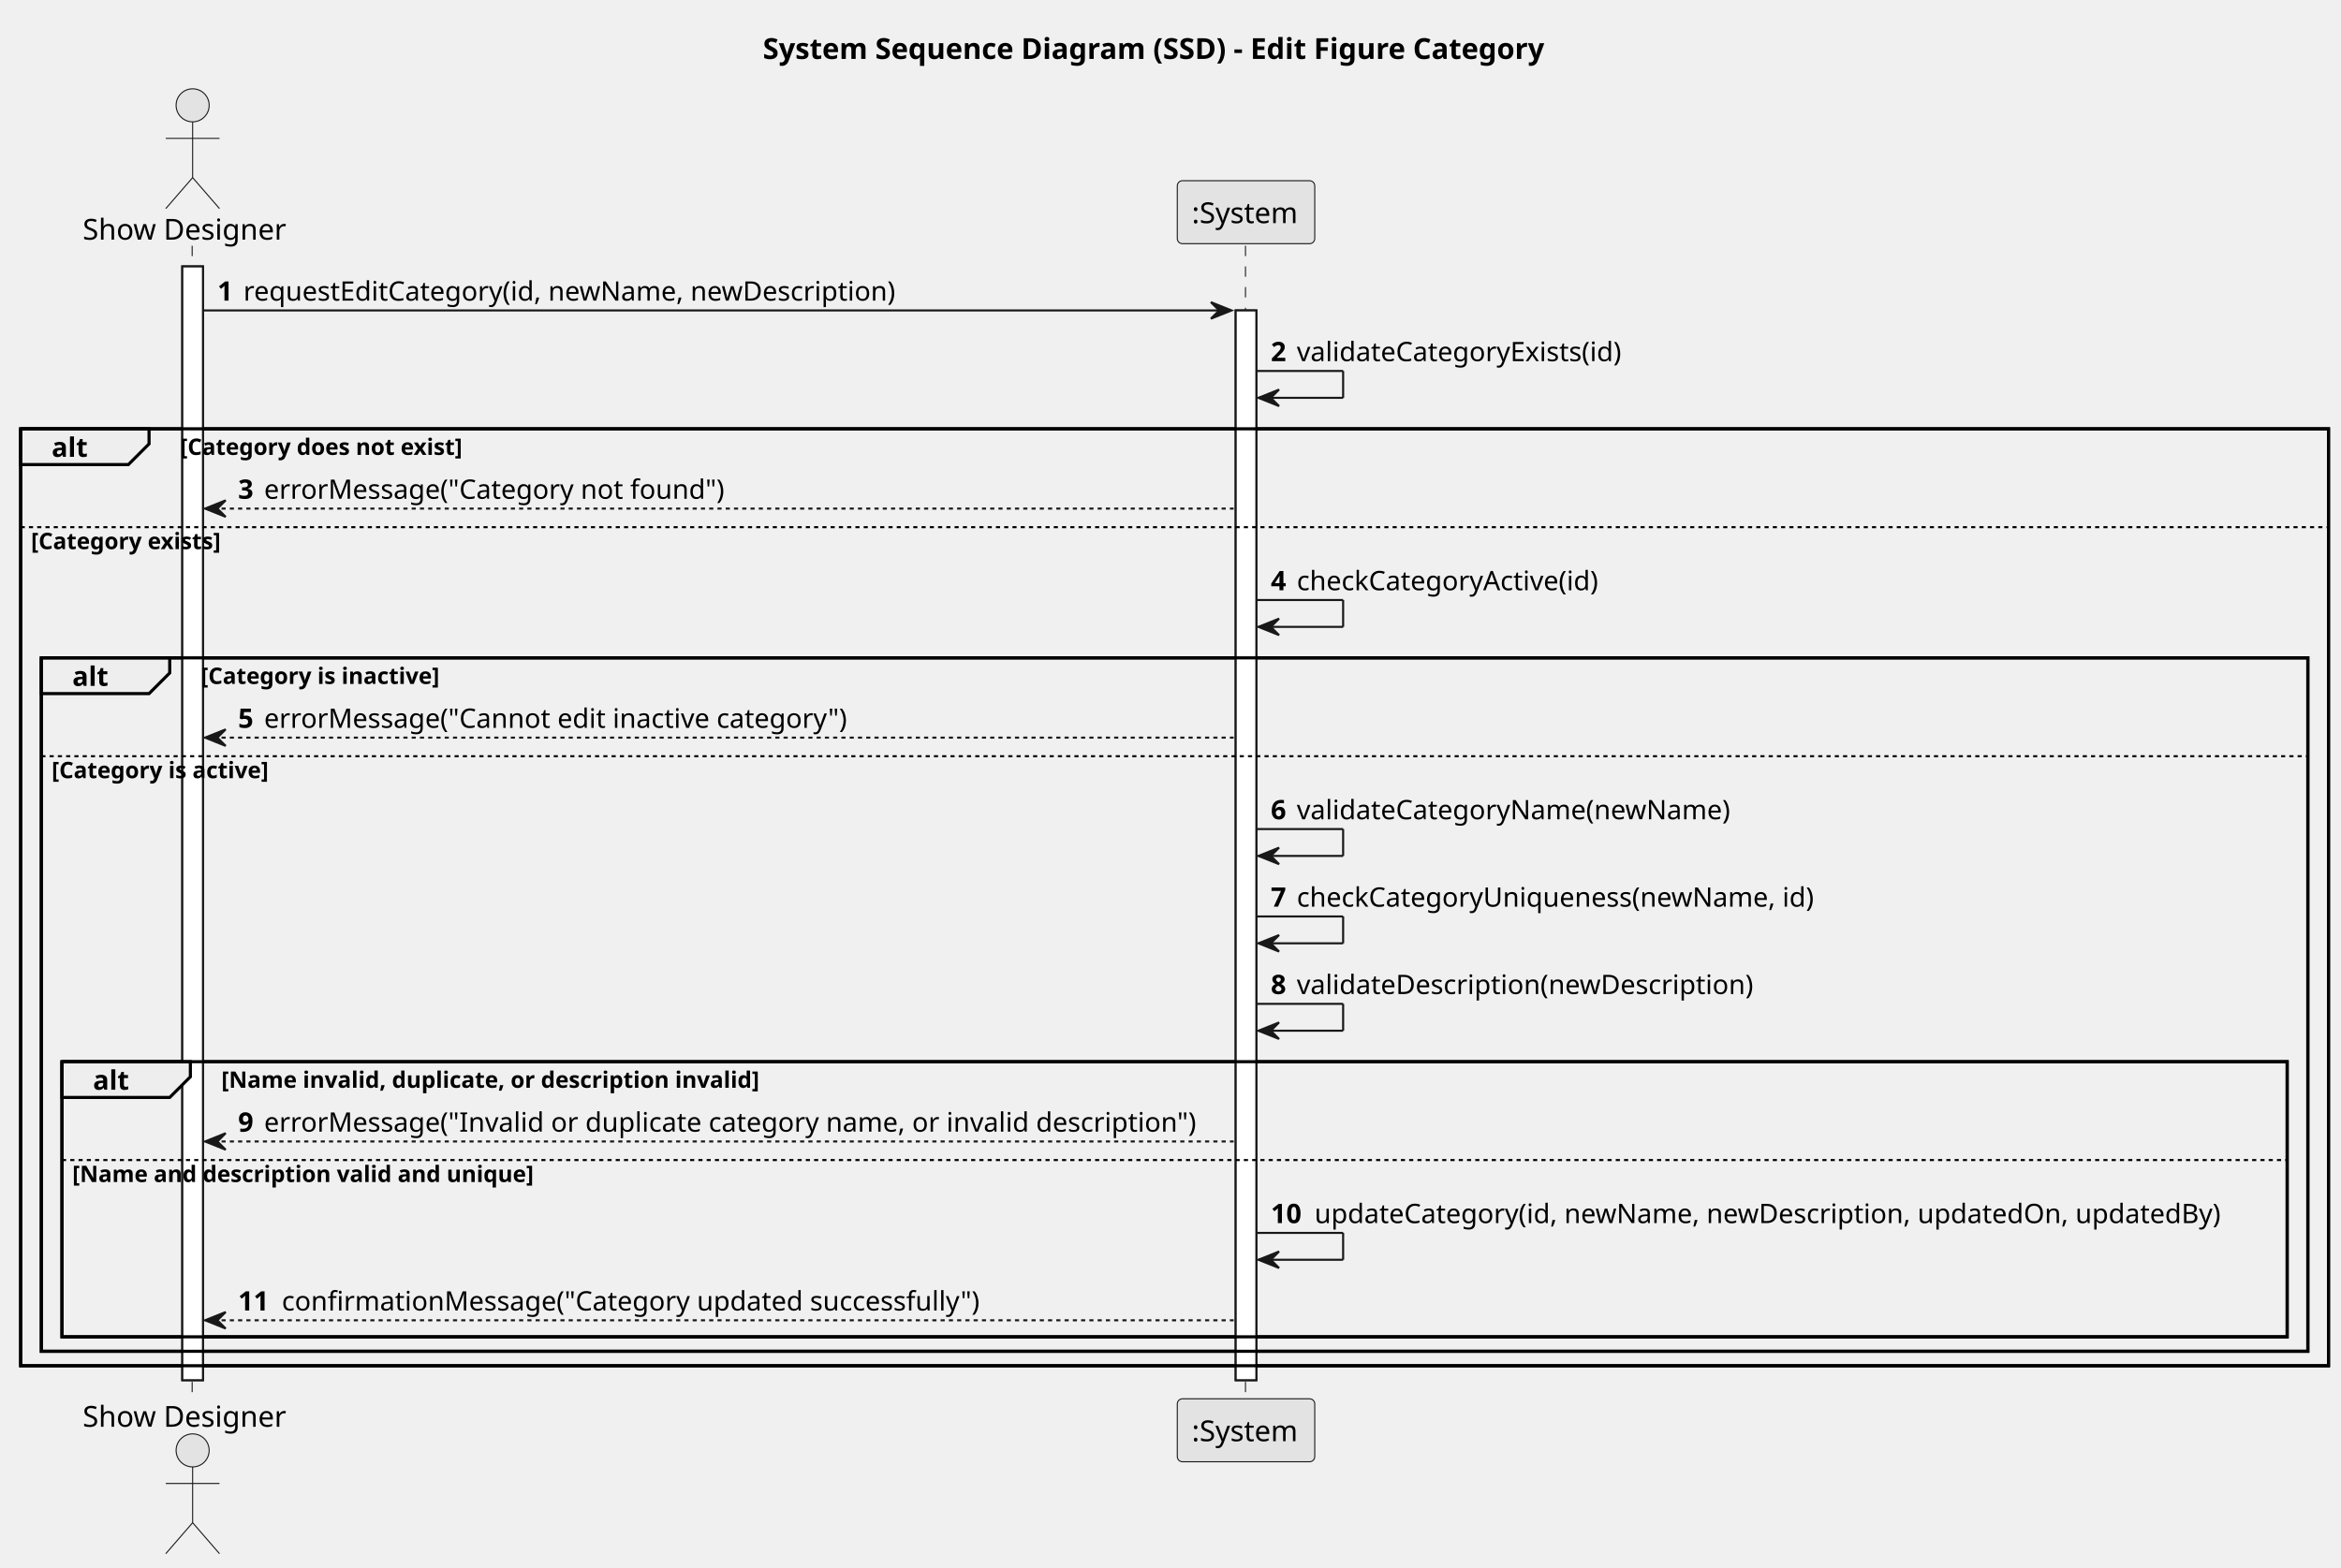
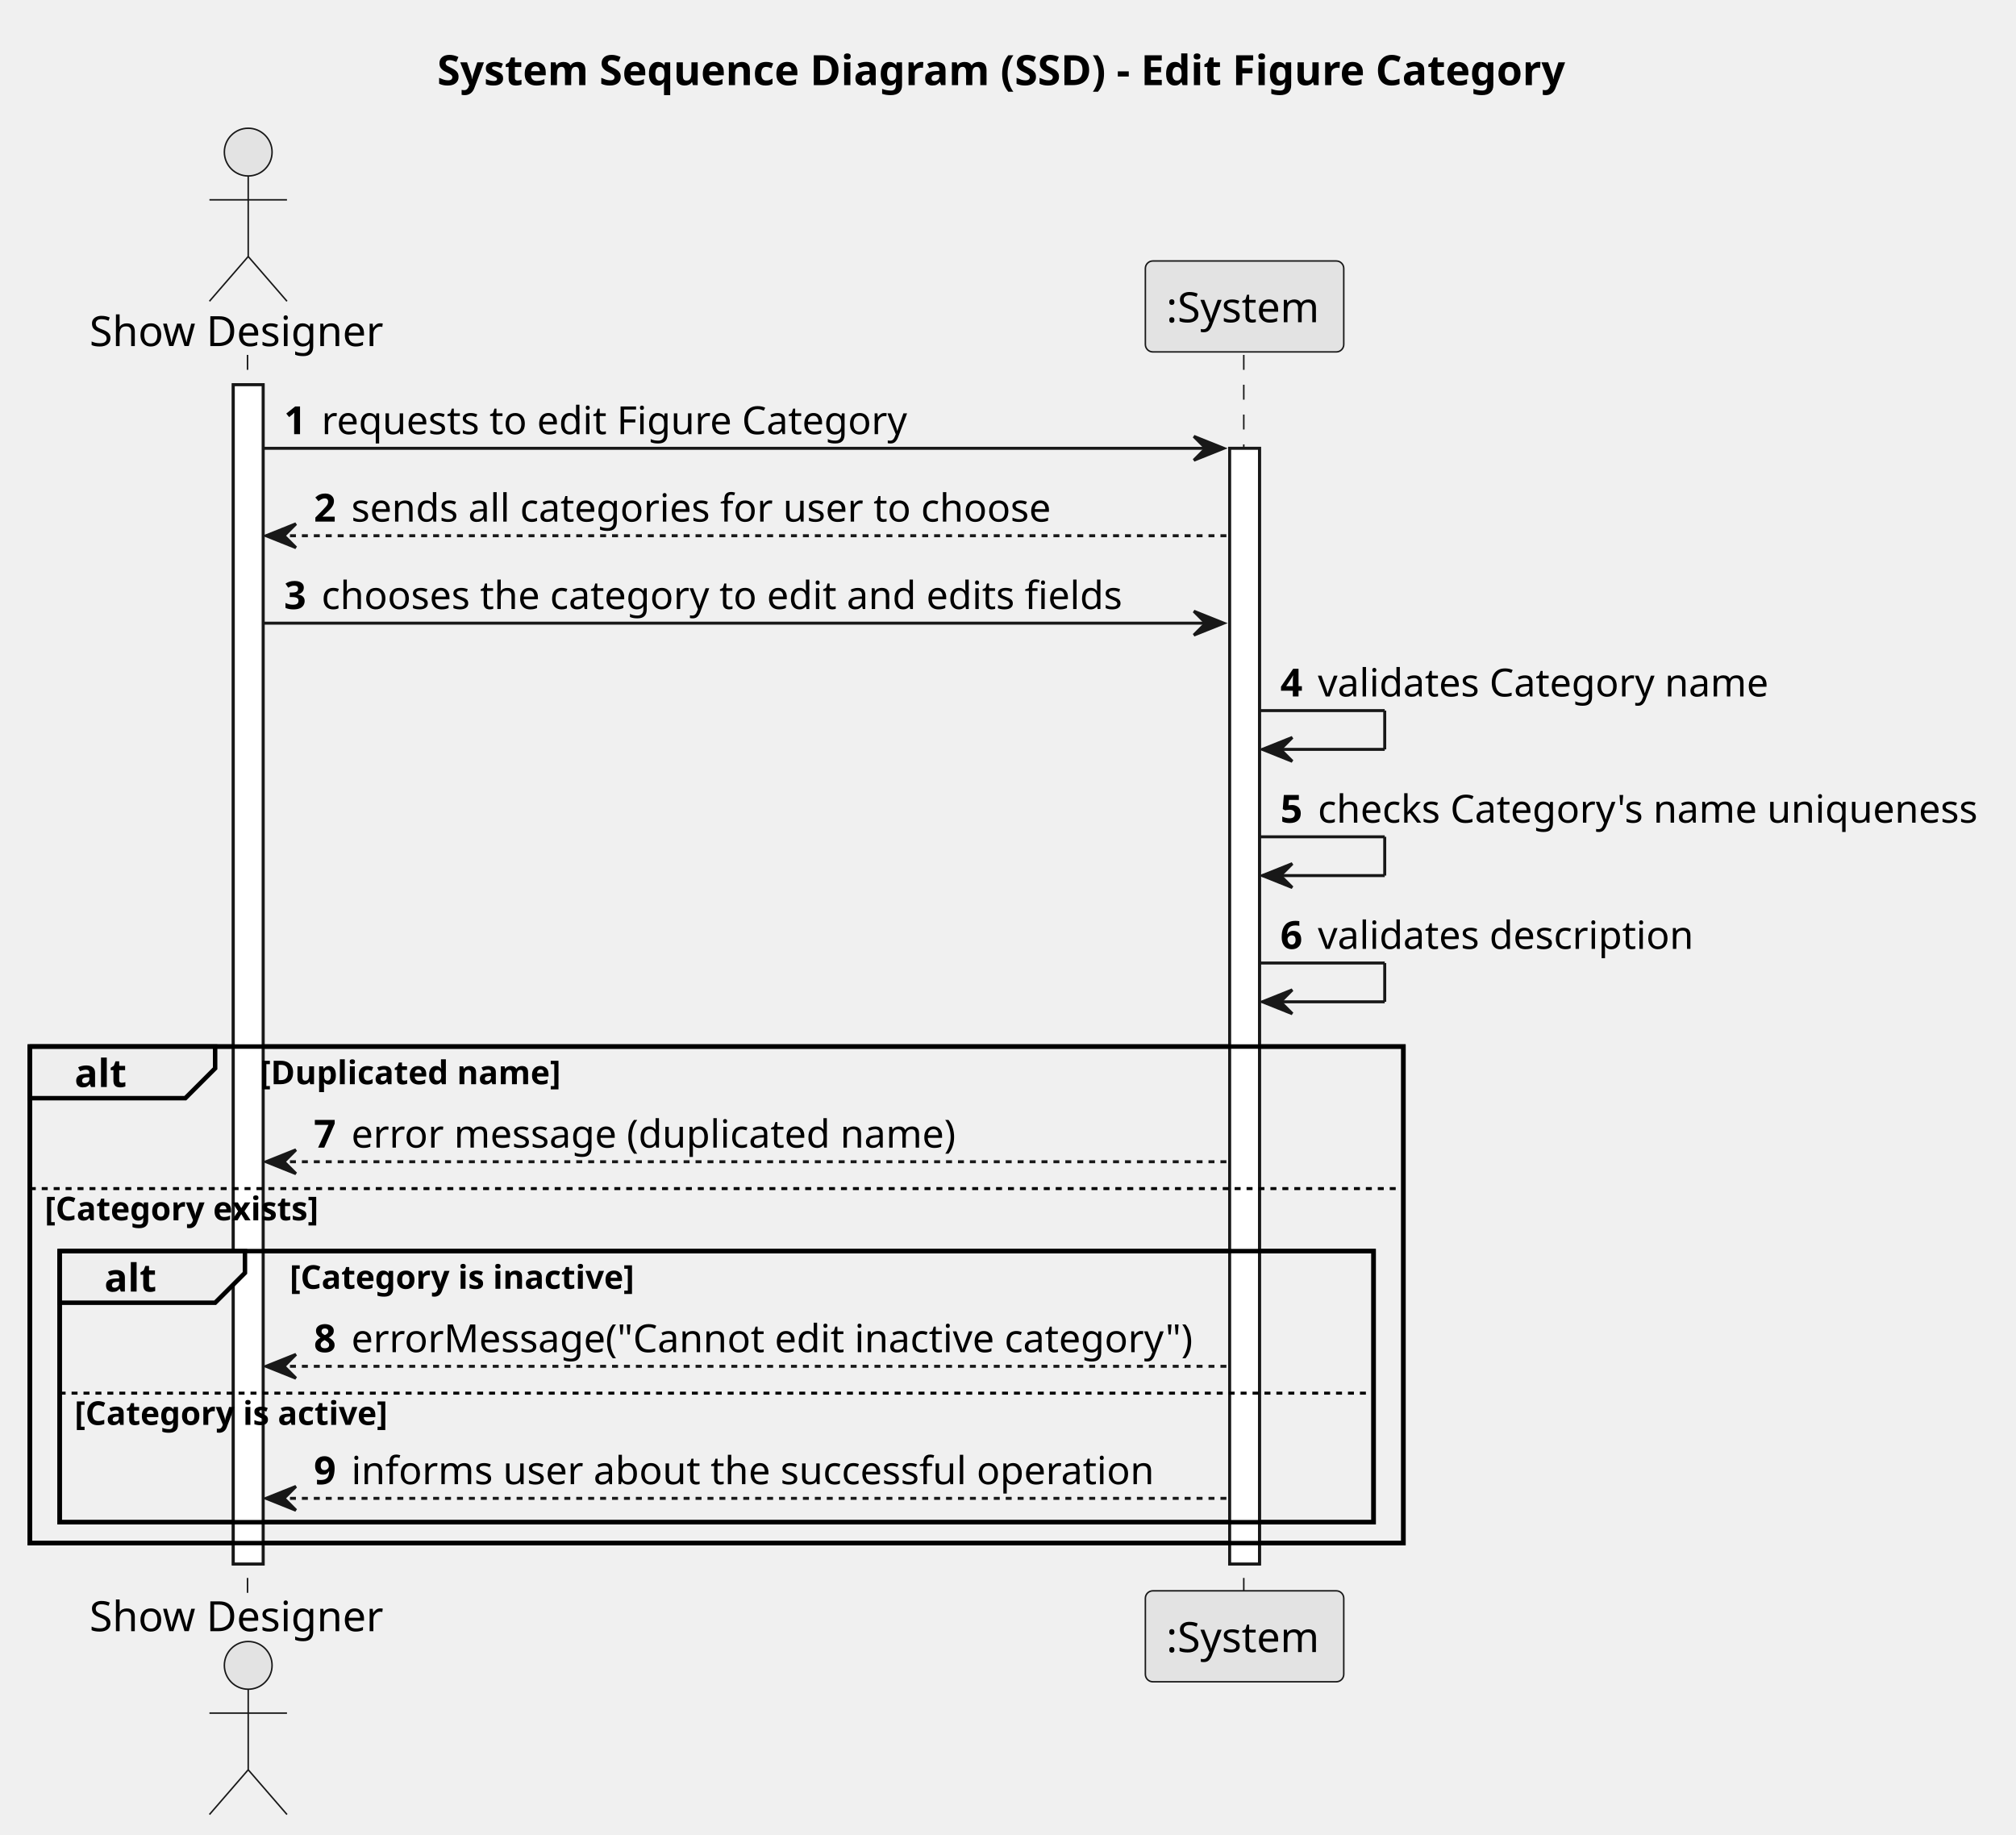
- <svg xmlns="http://www.w3.org/2000/svg" contentStyleType="text/css" height="759px" preserveAspectRatio="none" style="width:1133px;height:759px;background:#FFFFFF;" version="1.1" viewBox="0 0 1133 759" width="1133px" zoomAndPan="magnify">
+ <svg xmlns="http://www.w3.org/2000/svg" contentStyleType="text/css" height="615px" preserveAspectRatio="none" style="width:676px;height:615px;background:#FFFFFF;" version="1.1" viewBox="0 0 676 615" width="676px" zoomAndPan="magnify">
  <defs />
  <g>
-     <text fill="#000000" font-family="sans-serif" font-size="14" font-weight="bold" lengthAdjust="spacing" textLength="397.544" x="369.203" y="28.535">System Sequence Diagram (SSD) - Edit Figure Category</text>
-     <rect fill="#FFFFFF" height="539.213" style="stroke:#181818;stroke-width:1.0;" width="10" x="88.231" y="128.977" />
-     <rect fill="#FFFFFF" height="517.902" style="stroke:#181818;stroke-width:1.0;" width="10" x="598.052" y="150.287" />
-     <rect fill="none" height="453.592" style="stroke:#000000;stroke-width:1.5;" width="1116.951" x="10" y="207.598" />
-     <rect fill="none" height="335.705" style="stroke:#000000;stroke-width:1.5;" width="1096.951" x="20" y="318.484" />
-     <rect fill="none" height="133.197" style="stroke:#000000;stroke-width:1.5;" width="1076.951" x="30" y="513.992" />
-     <line style="stroke:#181818;stroke-width:0.5;stroke-dasharray:5.0,5.0;" x1="93" x2="93" y1="118.977" y2="678.189" />
-     <line style="stroke:#181818;stroke-width:0.5;stroke-dasharray:5.0,5.0;" x1="602.788" x2="602.788" y1="118.977" y2="678.189" />
-     <text fill="#000000" font-family="sans-serif" font-size="14" lengthAdjust="spacing" textLength="100.461" x="40" y="116.023">Show Designer</text>
-     <ellipse cx="93.231" cy="50.988" fill="#E3E3E3" rx="8" ry="8" style="stroke:#181818;stroke-width:0.5;" />
-     <path d="M93.231,58.988 L93.231,85.988 M80.231,66.988 L106.231,66.988 M93.231,85.988 L80.231,100.988 M93.231,85.988 L106.231,100.988 " fill="none" style="stroke:#181818;stroke-width:0.5;" />
-     <text fill="#000000" font-family="sans-serif" font-size="14" lengthAdjust="spacing" textLength="100.461" x="40" y="690.725">Show Designer</text>
-     <ellipse cx="93.231" cy="702.178" fill="#E3E3E3" rx="8" ry="8" style="stroke:#181818;stroke-width:0.5;" />
-     <path d="M93.231,710.178 L93.231,737.178 M80.231,718.178 L106.231,718.178 M93.231,737.178 L80.231,752.178 M93.231,737.178 L106.231,752.178 " fill="none" style="stroke:#181818;stroke-width:0.5;" />
-     <rect fill="#E3E3E3" height="30.488" rx="2.5" ry="2.5" style="stroke:#181818;stroke-width:0.5;" width="66.527" x="569.788" y="87.488" />
-     <text fill="#000000" font-family="sans-serif" font-size="14" lengthAdjust="spacing" textLength="52.527" x="576.788" y="108.023">:System</text>
-     <rect fill="#E3E3E3" height="30.488" rx="2.5" ry="2.5" style="stroke:#181818;stroke-width:0.5;" width="66.527" x="569.788" y="677.189" />
-     <text fill="#000000" font-family="sans-serif" font-size="14" lengthAdjust="spacing" textLength="52.527" x="576.788" y="697.725">:System</text>
-     <rect fill="#FFFFFF" height="539.213" style="stroke:#181818;stroke-width:1.0;" width="10" x="88.231" y="128.977" />
-     <rect fill="#FFFFFF" height="517.902" style="stroke:#181818;stroke-width:1.0;" width="10" x="598.052" y="150.287" />
-     <polygon fill="#181818" points="586.052,146.287,596.052,150.287,586.052,154.287,590.052,150.287" style="stroke:#181818;stroke-width:1.0;" />
-     <line style="stroke:#181818;stroke-width:1.0;" x1="98.231" x2="592.052" y1="150.287" y2="150.287" />
-     <text fill="#000000" font-family="sans-serif" font-size="13" font-weight="bold" lengthAdjust="spacing" textLength="8.576" x="105.231" y="145.545">1</text>
-     <text fill="#000000" font-family="sans-serif" font-size="13" lengthAdjust="spacing" textLength="323.737" x="117.806" y="145.545">requestEditCategory(id, newName, newDescription)</text>
-     <line style="stroke:#181818;stroke-width:1.0;" x1="608.052" x2="650.052" y1="179.598" y2="179.598" />
-     <line style="stroke:#181818;stroke-width:1.0;" x1="650.052" x2="650.052" y1="179.598" y2="192.598" />
-     <line style="stroke:#181818;stroke-width:1.0;" x1="609.052" x2="650.052" y1="192.598" y2="192.598" />
-     <polygon fill="#181818" points="619.052,188.598,609.052,192.598,619.052,196.598,615.052,192.598" style="stroke:#181818;stroke-width:1.0;" />
-     <text fill="#000000" font-family="sans-serif" font-size="13" font-weight="bold" lengthAdjust="spacing" textLength="8.576" x="615.052" y="174.856">2</text>
-     <text fill="#000000" font-family="sans-serif" font-size="13" lengthAdjust="spacing" textLength="162.659" x="627.627" y="174.856">validateCategoryExists(id)</text>
-     <path d="M10,207.598 L72.139,207.598 L72.139,214.908 L62.139,224.908 L10,224.908 L10,207.598 " fill="#EEEEEE" style="stroke:#000000;stroke-width:1.5;" />
-     <rect fill="none" height="453.592" style="stroke:#000000;stroke-width:1.5;" width="1116.951" x="10" y="207.598" />
-     <text fill="#000000" font-family="sans-serif" font-size="13" font-weight="bold" lengthAdjust="spacing" textLength="17.139" x="25" y="221.166">alt</text>
-     <text fill="#000000" font-family="sans-serif" font-size="11" font-weight="bold" lengthAdjust="spacing" textLength="142.817" x="87.139" y="220.232">[Category does not exist]</text>
-     <polygon fill="#181818" points="109.231,242.219,99.231,246.219,109.231,250.219,105.231,246.219" style="stroke:#181818;stroke-width:1.0;" />
-     <line style="stroke:#181818;stroke-width:1.0;stroke-dasharray:2.0,2.0;" x1="103.231" x2="597.052" y1="246.219" y2="246.219" />
-     <text fill="#000000" font-family="sans-serif" font-size="13" font-weight="bold" lengthAdjust="spacing" textLength="8.576" x="115.231" y="241.477">3</text>
-     <text fill="#000000" font-family="sans-serif" font-size="13" lengthAdjust="spacing" textLength="226.281" x="127.806" y="241.477">errorMessage("Category not found")</text>
-     <line style="stroke:#000000;stroke-width:1.0;stroke-dasharray:2.0,2.0;" x1="10" x2="1126.951" y1="255.219" y2="255.219" />
-     <text fill="#000000" font-family="sans-serif" font-size="11" font-weight="bold" lengthAdjust="spacing" textLength="96.1" x="15" y="265.853">[Category exists]</text>
-     <line style="stroke:#181818;stroke-width:1.0;" x1="608.052" x2="650.052" y1="290.484" y2="290.484" />
-     <line style="stroke:#181818;stroke-width:1.0;" x1="650.052" x2="650.052" y1="290.484" y2="303.484" />
-     <line style="stroke:#181818;stroke-width:1.0;" x1="609.052" x2="650.052" y1="303.484" y2="303.484" />
-     <polygon fill="#181818" points="619.052,299.484,609.052,303.484,619.052,307.484,615.052,303.484" style="stroke:#181818;stroke-width:1.0;" />
-     <text fill="#000000" font-family="sans-serif" font-size="13" font-weight="bold" lengthAdjust="spacing" textLength="8.576" x="615.052" y="285.742">4</text>
-     <text fill="#000000" font-family="sans-serif" font-size="13" lengthAdjust="spacing" textLength="151.322" x="627.627" y="285.742">checkCategoryActive(id)</text>
-     <path d="M20,318.484 L82.139,318.484 L82.139,325.795 L72.139,335.795 L20,335.795 L20,318.484 " fill="#EEEEEE" style="stroke:#000000;stroke-width:1.5;" />
-     <rect fill="none" height="335.705" style="stroke:#000000;stroke-width:1.5;" width="1096.951" x="20" y="318.484" />
-     <text fill="#000000" font-family="sans-serif" font-size="13" font-weight="bold" lengthAdjust="spacing" textLength="17.139" x="35" y="332.053">alt</text>
-     <text fill="#000000" font-family="sans-serif" font-size="11" font-weight="bold" lengthAdjust="spacing" textLength="120.232" x="97.139" y="331.119">[Category is inactive]</text>
-     <polygon fill="#181818" points="109.231,353.106,99.231,357.106,109.231,361.106,105.231,357.106" style="stroke:#181818;stroke-width:1.0;" />
-     <line style="stroke:#181818;stroke-width:1.0;stroke-dasharray:2.0,2.0;" x1="103.231" x2="597.052" y1="357.106" y2="357.106" />
-     <text fill="#000000" font-family="sans-serif" font-size="13" font-weight="bold" lengthAdjust="spacing" textLength="8.576" x="115.231" y="352.363">5</text>
-     <text fill="#000000" font-family="sans-serif" font-size="13" lengthAdjust="spacing" textLength="287.517" x="127.806" y="352.363">errorMessage("Cannot edit inactive category")</text>
-     <line style="stroke:#000000;stroke-width:1.0;stroke-dasharray:2.0,2.0;" x1="20" x2="1116.951" y1="366.106" y2="366.106" />
-     <text fill="#000000" font-family="sans-serif" font-size="11" font-weight="bold" lengthAdjust="spacing" textLength="109.431" x="25" y="376.74">[Category is active]</text>
-     <line style="stroke:#181818;stroke-width:1.0;" x1="608.052" x2="650.052" y1="401.371" y2="401.371" />
-     <line style="stroke:#181818;stroke-width:1.0;" x1="650.052" x2="650.052" y1="401.371" y2="414.371" />
-     <line style="stroke:#181818;stroke-width:1.0;" x1="609.052" x2="650.052" y1="414.371" y2="414.371" />
-     <polygon fill="#181818" points="619.052,410.371,609.052,414.371,619.052,418.371,615.052,414.371" style="stroke:#181818;stroke-width:1.0;" />
-     <text fill="#000000" font-family="sans-serif" font-size="13" font-weight="bold" lengthAdjust="spacing" textLength="8.576" x="615.052" y="396.629">6</text>
-     <text fill="#000000" font-family="sans-serif" font-size="13" lengthAdjust="spacing" textLength="211.478" x="627.627" y="396.629">validateCategoryName(newName)</text>
-     <line style="stroke:#181818;stroke-width:1.0;" x1="608.052" x2="650.052" y1="443.682" y2="443.682" />
-     <line style="stroke:#181818;stroke-width:1.0;" x1="650.052" x2="650.052" y1="443.682" y2="456.682" />
-     <line style="stroke:#181818;stroke-width:1.0;" x1="609.052" x2="650.052" y1="456.682" y2="456.682" />
-     <polygon fill="#181818" points="619.052,452.682,609.052,456.682,619.052,460.682,615.052,456.682" style="stroke:#181818;stroke-width:1.0;" />
-     <text fill="#000000" font-family="sans-serif" font-size="13" font-weight="bold" lengthAdjust="spacing" textLength="8.576" x="615.052" y="438.94">7</text>
-     <text fill="#000000" font-family="sans-serif" font-size="13" lengthAdjust="spacing" textLength="255.709" x="627.627" y="438.94">checkCategoryUniqueness(newName, id)</text>
-     <line style="stroke:#181818;stroke-width:1.0;" x1="608.052" x2="650.052" y1="485.992" y2="485.992" />
-     <line style="stroke:#181818;stroke-width:1.0;" x1="650.052" x2="650.052" y1="485.992" y2="498.992" />
-     <line style="stroke:#181818;stroke-width:1.0;" x1="609.052" x2="650.052" y1="498.992" y2="498.992" />
-     <polygon fill="#181818" points="619.052,494.992,609.052,498.992,619.052,502.992,615.052,498.992" style="stroke:#181818;stroke-width:1.0;" />
-     <text fill="#000000" font-family="sans-serif" font-size="13" font-weight="bold" lengthAdjust="spacing" textLength="8.576" x="615.052" y="481.25">8</text>
-     <text fill="#000000" font-family="sans-serif" font-size="13" lengthAdjust="spacing" textLength="227.068" x="627.627" y="481.25">validateDescription(newDescription)</text>
-     <path d="M30,513.992 L92.139,513.992 L92.139,521.303 L82.139,531.303 L30,531.303 L30,513.992 " fill="#EEEEEE" style="stroke:#000000;stroke-width:1.5;" />
-     <rect fill="none" height="133.197" style="stroke:#000000;stroke-width:1.5;" width="1076.951" x="30" y="513.992" />
-     <text fill="#000000" font-family="sans-serif" font-size="13" font-weight="bold" lengthAdjust="spacing" textLength="17.139" x="45" y="527.561">alt</text>
-     <text fill="#000000" font-family="sans-serif" font-size="11" font-weight="bold" lengthAdjust="spacing" textLength="268.388" x="107.139" y="526.627">[Name invalid, duplicate, or description invalid]</text>
-     <polygon fill="#181818" points="109.231,548.613,99.231,552.613,109.231,556.613,105.231,552.613" style="stroke:#181818;stroke-width:1.0;" />
-     <line style="stroke:#181818;stroke-width:1.0;stroke-dasharray:2.0,2.0;" x1="103.231" x2="597.052" y1="552.613" y2="552.613" />
-     <text fill="#000000" font-family="sans-serif" font-size="13" font-weight="bold" lengthAdjust="spacing" textLength="8.576" x="115.231" y="547.871">9</text>
-     <text fill="#000000" font-family="sans-serif" font-size="13" lengthAdjust="spacing" textLength="463.246" x="127.806" y="547.871">errorMessage("Invalid or duplicate category name, or invalid description")</text>
-     <line style="stroke:#000000;stroke-width:1.0;stroke-dasharray:2.0,2.0;" x1="30" x2="1106.951" y1="561.613" y2="561.613" />
-     <text fill="#000000" font-family="sans-serif" font-size="11" font-weight="bold" lengthAdjust="spacing" textLength="230.651" x="35" y="572.248">[Name and description valid and unique]</text>
-     <line style="stroke:#181818;stroke-width:1.0;" x1="608.052" x2="650.052" y1="596.879" y2="596.879" />
-     <line style="stroke:#181818;stroke-width:1.0;" x1="650.052" x2="650.052" y1="596.879" y2="609.879" />
-     <line style="stroke:#181818;stroke-width:1.0;" x1="609.052" x2="650.052" y1="609.879" y2="609.879" />
-     <polygon fill="#181818" points="619.052,605.879,609.052,609.879,619.052,613.879,615.052,609.879" style="stroke:#181818;stroke-width:1.0;" />
-     <text fill="#000000" font-family="sans-serif" font-size="13" font-weight="bold" lengthAdjust="spacing" textLength="17.151" x="615.052" y="592.137">10</text>
-     <text fill="#000000" font-family="sans-serif" font-size="13" lengthAdjust="spacing" textLength="448.748" x="636.203" y="592.137">updateCategory(id, newName, newDescription, updatedOn, updatedBy)</text>
-     <polygon fill="#181818" points="109.231,635.189,99.231,639.189,109.231,643.189,105.231,639.189" style="stroke:#181818;stroke-width:1.0;" />
-     <line style="stroke:#181818;stroke-width:1.0;stroke-dasharray:2.0,2.0;" x1="103.231" x2="597.052" y1="639.189" y2="639.189" />
-     <text fill="#000000" font-family="sans-serif" font-size="13" font-weight="bold" lengthAdjust="spacing" textLength="17.151" x="115.231" y="634.447">11</text>
-     <text fill="#000000" font-family="sans-serif" font-size="13" lengthAdjust="spacing" textLength="345.217" x="136.382" y="634.447">confirmationMessage("Category updated successfully")</text>
+     <text fill="#000000" font-family="sans-serif" font-size="14" font-weight="bold" lengthAdjust="spacing" textLength="397.544" x="146.605" y="28.535">System Sequence Diagram (SSD) - Edit Figure Category</text>
+     <rect fill="#FFFFFF" height="395.326" style="stroke:#181818;stroke-width:1.0;" width="10" x="78.231" y="128.977" />
+     <rect fill="#FFFFFF" height="374.016" style="stroke:#181818;stroke-width:1.0;" width="10" x="412.323" y="150.287" />
+     <rect fill="none" height="166.463" style="stroke:#000000;stroke-width:1.5;" width="460.587" x="10" y="350.84" />
+     <rect fill="none" height="90.887" style="stroke:#000000;stroke-width:1.5;" width="440.587" x="20" y="419.416" />
+     <line style="stroke:#181818;stroke-width:0.5;stroke-dasharray:5.0,5.0;" x1="83" x2="83" y1="118.977" y2="534.303" />
+     <line style="stroke:#181818;stroke-width:0.5;stroke-dasharray:5.0,5.0;" x1="417.06" x2="417.06" y1="118.977" y2="534.303" />
+     <text fill="#000000" font-family="sans-serif" font-size="14" lengthAdjust="spacing" textLength="100.461" x="30" y="116.023">Show Designer</text>
+     <ellipse cx="83.231" cy="50.988" fill="#E3E3E3" rx="8" ry="8" style="stroke:#181818;stroke-width:0.5;" />
+     <path d="M83.231,58.988 L83.231,85.988 M70.231,66.988 L96.231,66.988 M83.231,85.988 L70.231,100.988 M83.231,85.988 L96.231,100.988 " fill="none" style="stroke:#181818;stroke-width:0.5;" />
+     <text fill="#000000" font-family="sans-serif" font-size="14" lengthAdjust="spacing" textLength="100.461" x="30" y="546.838">Show Designer</text>
+     <ellipse cx="83.231" cy="558.291" fill="#E3E3E3" rx="8" ry="8" style="stroke:#181818;stroke-width:0.5;" />
+     <path d="M83.231,566.291 L83.231,593.291 M70.231,574.291 L96.231,574.291 M83.231,593.291 L70.231,608.291 M83.231,593.291 L96.231,608.291 " fill="none" style="stroke:#181818;stroke-width:0.5;" />
+     <rect fill="#E3E3E3" height="30.488" rx="2.5" ry="2.5" style="stroke:#181818;stroke-width:0.5;" width="66.527" x="384.06" y="87.488" />
+     <text fill="#000000" font-family="sans-serif" font-size="14" lengthAdjust="spacing" textLength="52.527" x="391.06" y="108.023">:System</text>
+     <rect fill="#E3E3E3" height="30.488" rx="2.5" ry="2.5" style="stroke:#181818;stroke-width:0.5;" width="66.527" x="384.06" y="533.303" />
+     <text fill="#000000" font-family="sans-serif" font-size="14" lengthAdjust="spacing" textLength="52.527" x="391.06" y="553.838">:System</text>
+     <rect fill="#FFFFFF" height="395.326" style="stroke:#181818;stroke-width:1.0;" width="10" x="78.231" y="128.977" />
+     <rect fill="#FFFFFF" height="374.016" style="stroke:#181818;stroke-width:1.0;" width="10" x="412.323" y="150.287" />
+     <polygon fill="#181818" points="400.323,146.287,410.323,150.287,400.323,154.287,404.323,150.287" style="stroke:#181818;stroke-width:1.0;" />
+     <line style="stroke:#181818;stroke-width:1.0;" x1="88.231" x2="406.323" y1="150.287" y2="150.287" />
+     <text fill="#000000" font-family="sans-serif" font-size="13" font-weight="bold" lengthAdjust="spacing" textLength="8.576" x="95.231" y="145.545">1</text>
+     <text fill="#000000" font-family="sans-serif" font-size="13" lengthAdjust="spacing" textLength="203.461" x="107.806" y="145.545">requests to edit Figure Category</text>
+     <polygon fill="#181818" points="99.231,175.598,89.231,179.598,99.231,183.598,95.231,179.598" style="stroke:#181818;stroke-width:1.0;" />
+     <line style="stroke:#181818;stroke-width:1.0;stroke-dasharray:2.0,2.0;" x1="93.231" x2="411.323" y1="179.598" y2="179.598" />
+     <text fill="#000000" font-family="sans-serif" font-size="13" font-weight="bold" lengthAdjust="spacing" textLength="8.576" x="105.231" y="174.856">2</text>
+     <text fill="#000000" font-family="sans-serif" font-size="13" lengthAdjust="spacing" textLength="243.858" x="117.806" y="174.856">sends all categories for user to choose</text>
+     <polygon fill="#181818" points="400.323,204.908,410.323,208.908,400.323,212.908,404.323,208.908" style="stroke:#181818;stroke-width:1.0;" />
+     <line style="stroke:#181818;stroke-width:1.0;" x1="88.231" x2="406.323" y1="208.908" y2="208.908" />
+     <text fill="#000000" font-family="sans-serif" font-size="13" font-weight="bold" lengthAdjust="spacing" textLength="8.576" x="95.231" y="204.166">3</text>
+     <text fill="#000000" font-family="sans-serif" font-size="13" lengthAdjust="spacing" textLength="279.646" x="107.806" y="204.166">chooses the category to edit and edits fields</text>
+     <line style="stroke:#181818;stroke-width:1.0;" x1="422.323" x2="464.323" y1="238.219" y2="238.219" />
+     <line style="stroke:#181818;stroke-width:1.0;" x1="464.323" x2="464.323" y1="238.219" y2="251.219" />
+     <line style="stroke:#181818;stroke-width:1.0;" x1="423.323" x2="464.323" y1="251.219" y2="251.219" />
+     <polygon fill="#181818" points="433.323,247.219,423.323,251.219,433.323,255.219,429.323,251.219" style="stroke:#181818;stroke-width:1.0;" />
+     <text fill="#000000" font-family="sans-serif" font-size="13" font-weight="bold" lengthAdjust="spacing" textLength="8.576" x="429.323" y="233.477">4</text>
+     <text fill="#000000" font-family="sans-serif" font-size="13" lengthAdjust="spacing" textLength="154.851" x="441.899" y="233.477">validates Category name</text>
+     <line style="stroke:#181818;stroke-width:1.0;" x1="422.323" x2="464.323" y1="280.529" y2="280.529" />
+     <line style="stroke:#181818;stroke-width:1.0;" x1="464.323" x2="464.323" y1="280.529" y2="293.529" />
+     <line style="stroke:#181818;stroke-width:1.0;" x1="423.323" x2="464.323" y1="293.529" y2="293.529" />
+     <polygon fill="#181818" points="433.323,289.529,423.323,293.529,433.323,297.529,429.323,293.529" style="stroke:#181818;stroke-width:1.0;" />
+     <text fill="#000000" font-family="sans-serif" font-size="13" font-weight="bold" lengthAdjust="spacing" textLength="8.576" x="429.323" y="275.787">5</text>
+     <text fill="#000000" font-family="sans-serif" font-size="13" lengthAdjust="spacing" textLength="227.856" x="441.899" y="275.787">checks Category's name uniqueness</text>
+     <line style="stroke:#181818;stroke-width:1.0;" x1="422.323" x2="464.323" y1="322.84" y2="322.84" />
+     <line style="stroke:#181818;stroke-width:1.0;" x1="464.323" x2="464.323" y1="322.84" y2="335.84" />
+     <line style="stroke:#181818;stroke-width:1.0;" x1="423.323" x2="464.323" y1="335.84" y2="335.84" />
+     <polygon fill="#181818" points="433.323,331.84,423.323,335.84,433.323,339.84,429.323,335.84" style="stroke:#181818;stroke-width:1.0;" />
+     <text fill="#000000" font-family="sans-serif" font-size="13" font-weight="bold" lengthAdjust="spacing" textLength="8.576" x="429.323" y="318.098">6</text>
+     <text fill="#000000" font-family="sans-serif" font-size="13" lengthAdjust="spacing" textLength="130.273" x="441.899" y="318.098">validates description</text>
+     <path d="M10,350.84 L72.139,350.84 L72.139,358.15 L62.139,368.15 L10,368.15 L10,350.84 " fill="#EEEEEE" style="stroke:#000000;stroke-width:1.5;" />
+     <rect fill="none" height="166.463" style="stroke:#000000;stroke-width:1.5;" width="460.587" x="10" y="350.84" />
+     <text fill="#000000" font-family="sans-serif" font-size="13" font-weight="bold" lengthAdjust="spacing" textLength="17.139" x="25" y="364.408">alt</text>
+     <text fill="#000000" font-family="sans-serif" font-size="11" font-weight="bold" lengthAdjust="spacing" textLength="103.485" x="87.139" y="363.475">[Duplicated name]</text>
+     <polygon fill="#181818" points="99.231,385.461,89.231,389.461,99.231,393.461,95.231,389.461" style="stroke:#181818;stroke-width:1.0;" />
+     <line style="stroke:#181818;stroke-width:1.0;stroke-dasharray:2.0,2.0;" x1="93.231" x2="411.323" y1="389.461" y2="389.461" />
+     <text fill="#000000" font-family="sans-serif" font-size="13" font-weight="bold" lengthAdjust="spacing" textLength="8.576" x="105.231" y="384.719">7</text>
+     <text fill="#000000" font-family="sans-serif" font-size="13" lengthAdjust="spacing" textLength="207.841" x="117.806" y="384.719">error message (duplicated name)</text>
+     <line style="stroke:#000000;stroke-width:1.0;stroke-dasharray:2.0,2.0;" x1="10" x2="470.587" y1="398.461" y2="398.461" />
+     <text fill="#000000" font-family="sans-serif" font-size="11" font-weight="bold" lengthAdjust="spacing" textLength="96.1" x="15" y="409.096">[Category exists]</text>
+     <path d="M20,419.416 L82.139,419.416 L82.139,426.727 L72.139,436.727 L20,436.727 L20,419.416 " fill="#EEEEEE" style="stroke:#000000;stroke-width:1.5;" />
+     <rect fill="none" height="90.887" style="stroke:#000000;stroke-width:1.5;" width="440.587" x="20" y="419.416" />
+     <text fill="#000000" font-family="sans-serif" font-size="13" font-weight="bold" lengthAdjust="spacing" textLength="17.139" x="35" y="432.984">alt</text>
+     <text fill="#000000" font-family="sans-serif" font-size="11" font-weight="bold" lengthAdjust="spacing" textLength="120.232" x="97.139" y="432.051">[Category is inactive]</text>
+     <polygon fill="#181818" points="99.231,454.037,89.231,458.037,99.231,462.037,95.231,458.037" style="stroke:#181818;stroke-width:1.0;" />
+     <line style="stroke:#181818;stroke-width:1.0;stroke-dasharray:2.0,2.0;" x1="93.231" x2="411.323" y1="458.037" y2="458.037" />
+     <text fill="#000000" font-family="sans-serif" font-size="13" font-weight="bold" lengthAdjust="spacing" textLength="8.576" x="105.231" y="453.295">8</text>
+     <text fill="#000000" font-family="sans-serif" font-size="13" lengthAdjust="spacing" textLength="287.517" x="117.806" y="453.295">errorMessage("Cannot edit inactive category")</text>
+     <line style="stroke:#000000;stroke-width:1.0;stroke-dasharray:2.0,2.0;" x1="20" x2="460.587" y1="467.037" y2="467.037" />
+     <text fill="#000000" font-family="sans-serif" font-size="11" font-weight="bold" lengthAdjust="spacing" textLength="109.431" x="25" y="477.672">[Category is active]</text>
+     <polygon fill="#181818" points="99.231,498.303,89.231,502.303,99.231,506.303,95.231,502.303" style="stroke:#181818;stroke-width:1.0;" />
+     <line style="stroke:#181818;stroke-width:1.0;stroke-dasharray:2.0,2.0;" x1="93.231" x2="411.323" y1="502.303" y2="502.303" />
+     <text fill="#000000" font-family="sans-serif" font-size="13" font-weight="bold" lengthAdjust="spacing" textLength="8.576" x="105.231" y="497.56">9</text>
+     <text fill="#000000" font-family="sans-serif" font-size="13" lengthAdjust="spacing" textLength="278.643" x="117.806" y="497.56">informs user about the successful operation</text>
  </g>
</svg>
